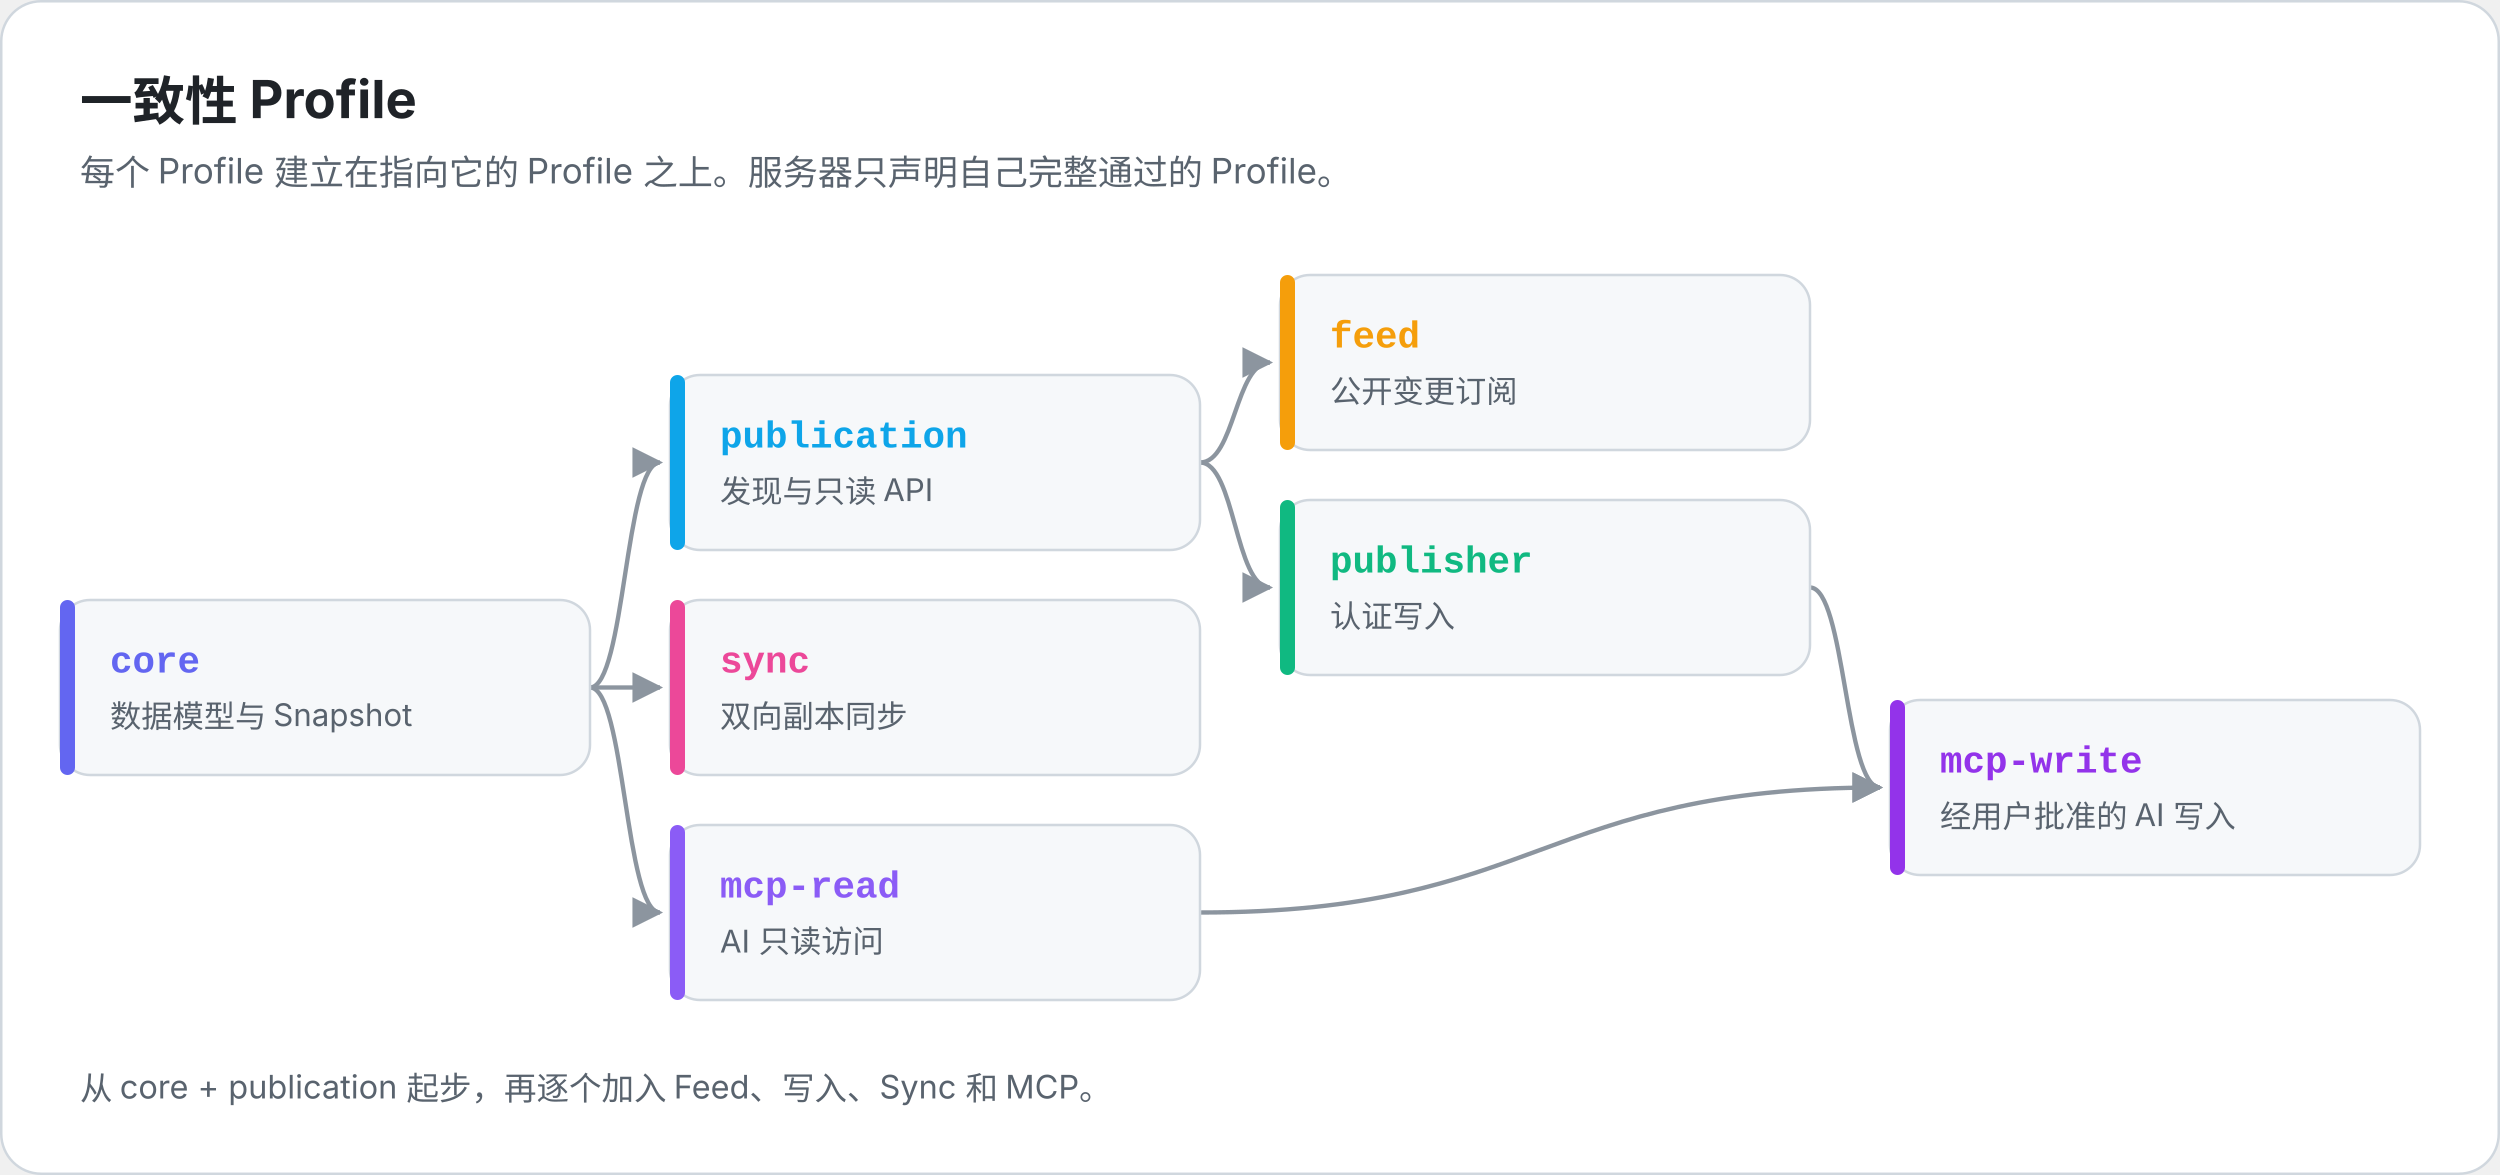
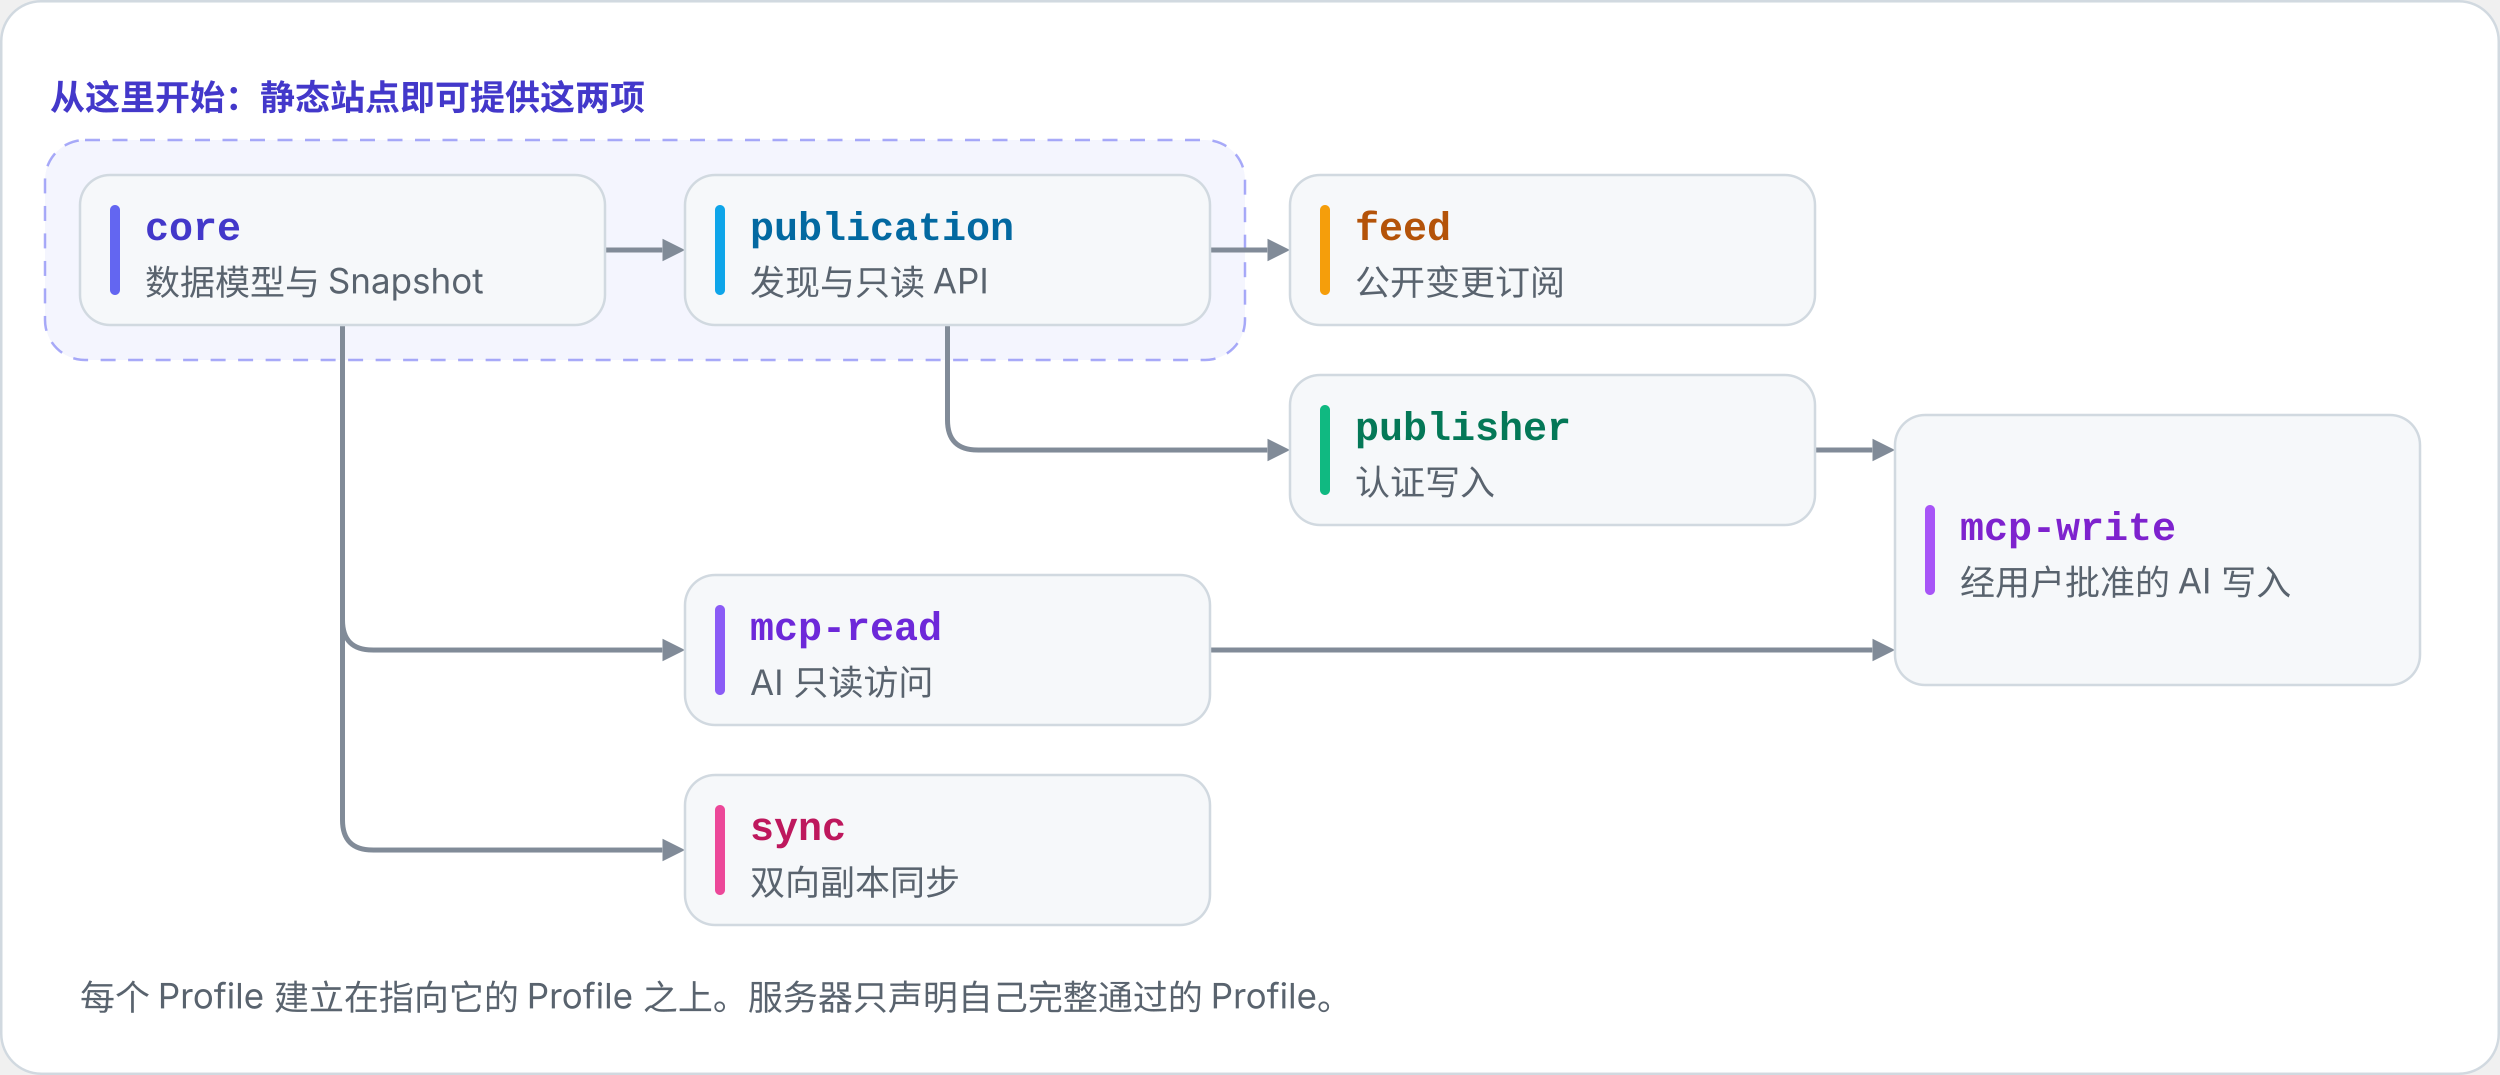
- <svg xmlns="http://www.w3.org/2000/svg" width="1000" height="470" viewBox="0 0 1000 470" role="img" aria-labelledby="title desc" xml:lang="zh-CN">
-   <style>text{font-family:Inter, 'Segoe UI', -apple-system, BlinkMacSystemFont, 'Helvetica Neue', Arial, 'PingFang SC', 'Hiragino Sans GB', 'Microsoft YaHei', 'Noto Sans CJK SC', 'Droid Sans Fallback', sans-serif}.mono{font-family:ui-monospace, SFMono-Regular, Menlo, Consolas, 'Liberation Mono', 'Noto Sans Mono', 'Droid Sans Fallback', monospace}.frame{fill:#ffffff;stroke:#d0d7de}.card{fill:#f6f8fa;stroke:#d0d7de}.inner{fill:#ffffff;stroke:#d8dee4}.h{fill:#1f2328;font-weight:700}.b{fill:#1f2328}.m{fill:#59636e}.ln{stroke:#8c959f;fill:none}.lnf{fill:#8c959f}@media (prefers-color-scheme: dark){.frame{fill:#0d1117;stroke:#30363d}.card{fill:#161b22;stroke:#30363d}.inner{fill:#0d1117;stroke:#3d444d}.h,.b{fill:#e6edf3}.m{fill:#9198a1}.ln{stroke:#6e7681}.lnf{fill:#6e7681}}</style>
-   <defs>
-     <linearGradient id="mark" x1="0" y1="0" x2="1" y2="1">
-       <stop offset="0" stop-color="#2DD4BF" />
-       <stop offset="1" stop-color="#6366F1" />
-     </linearGradient>
-     <marker id="arrow" viewBox="0 0 10 10" refX="9" refY="5" markerWidth="7" markerHeight="7" orient="auto-start-reverse">
-       <path d="M0,0L10,5L0,10z" class="lnf" />
-     </marker>
-   </defs>
-   <rect class="frame" x="0.5" y="0.5" width="999" height="469" rx="16" />
-   <text class="h" x="32" y="48" font-size="21">一致性 Profile</text>
-   <text class="m" x="32" y="74" font-size="14">每个 Profile 建立在指向它的 Profile 之上。服务器只声明自己完整通过的 Profile。</text>
-   <path class="ln" d="M236 275C250 275 250 185 264 185" stroke-width="1.75" marker-end="url(#arrow)" />
-   <path class="ln" d="M236 275C250 275 250 275 264 275" stroke-width="1.75" marker-end="url(#arrow)" />
-   <path class="ln" d="M236 275C250 275 250 365 264 365" stroke-width="1.75" marker-end="url(#arrow)" />
-   <path class="ln" d="M480 185C494 185 494 145 508 145" stroke-width="1.75" marker-end="url(#arrow)" />
-   <path class="ln" d="M480 185C494 185 494 235 508 235" stroke-width="1.75" marker-end="url(#arrow)" />
-   <path class="ln" d="M724 235C738 235 738 315 752 315" stroke-width="1.75" marker-end="url(#arrow)" />
-   <path class="ln" d="M480 365C616 365 616 315 752 315" stroke-width="1.75" marker-end="url(#arrow)" />
-   <rect class="card" x="24" y="240" width="212" height="70" rx="12" />
-   <rect x="24" y="240" width="6" height="70" rx="3" fill="#6366F1" />
-   <text class="mono" x="44" y="269" font-size="15" font-weight="700" fill="#6366F1">core</text>
-   <text class="m" x="44" y="291" font-size="12.5">数据模型与 Snapshot</text>
-   <rect class="card" x="268" y="150" width="212" height="70" rx="12" />
-   <rect x="268" y="150" width="6" height="70" rx="3" fill="#0EA5E9" />
-   <text class="mono" x="288" y="179" font-size="15" font-weight="700" fill="#0EA5E9">publication</text>
-   <text class="m" x="288" y="201" font-size="12.5">发现与只读 API</text>
-   <rect class="card" x="268" y="240" width="212" height="70" rx="12" />
-   <rect x="268" y="240" width="6" height="70" rx="3" fill="#EC4899" />
-   <text class="mono" x="288" y="269" font-size="15" font-weight="700" fill="#EC4899">sync</text>
-   <text class="m" x="288" y="291" font-size="12.5">双向副本同步</text>
-   <rect class="card" x="268" y="330" width="212" height="70" rx="12" />
-   <rect x="268" y="330" width="6" height="70" rx="3" fill="#8B5CF6" />
-   <text class="mono" x="288" y="359" font-size="15" font-weight="700" fill="#8B5CF6">mcp-read</text>
-   <text class="m" x="288" y="381" font-size="12.5">AI 只读访问</text>
-   <rect class="card" x="512" y="110" width="212" height="70" rx="12" />
-   <rect x="512" y="110" width="6" height="70" rx="3" fill="#F59E0B" />
-   <text class="mono" x="532" y="139" font-size="15" font-weight="700" fill="#F59E0B">feed</text>
-   <text class="m" x="532" y="161" font-size="12.5">公开变更订阅</text>
-   <rect class="card" x="512" y="200" width="212" height="70" rx="12" />
-   <rect x="512" y="200" width="6" height="70" rx="3" fill="#10B981" />
-   <text class="mono" x="532" y="229" font-size="15" font-weight="700" fill="#10B981">publisher</text>
-   <text class="m" x="532" y="251" font-size="12.5">认证写入</text>
-   <rect class="card" x="756" y="280" width="212" height="70" rx="12" />
-   <rect x="756" y="280" width="6" height="70" rx="3" fill="#9333EA" />
-   <text class="mono" x="776" y="309" font-size="15" font-weight="700" fill="#9333EA">mcp-write</text>
-   <text class="m" x="776" y="331" font-size="12.5">经用户批准的 AI 写入</text>
-   <text class="m" x="32" y="440" font-size="13">从 core + publication 起步，再逐个加入 Feed、写入、Sync 和 MCP。</text>
+ <svg xmlns="http://www.w3.org/2000/svg" width="1000" height="430" viewBox="0 0 1000 430" role="img" aria-labelledby="title desc" xml:lang="zh-CN">
+   <style>text{font-family:Inter, 'Segoe UI', -apple-system, BlinkMacSystemFont, 'Helvetica Neue', Arial, 'PingFang SC', 'Hiragino Sans GB', 'Microsoft YaHei', 'Noto Sans CJK SC', sans-serif}.mono{font-family:ui-monospace, SFMono-Regular, Menlo, Consolas, 'Liberation Mono', monospace}</style>
+   <rect x="0.5" y="0.5" width="999" height="429" rx="16" fill="#ffffff" stroke="#d1d9e0" />
+   <rect x="18" y="56" width="480" height="88" rx="16" fill="#6366f1" fill-opacity="0.07" stroke="#6366f1" stroke-opacity="0.55" stroke-dasharray="6 5" />
+   <text x="20" y="44" font-size="14" font-weight="600" fill="#4338ca">从这里开始：静态站点即可提供这两项</text>
+   <path d="M242 100H265" fill="none" stroke="#818b98" stroke-width="2" />
+   <path d="M274 100L265 104.5L265 95.5Z" fill="#818b98" />
+   <path d="M484 100H507" fill="none" stroke="#818b98" stroke-width="2" />
+   <path d="M516 100L507 104.5L507 95.5Z" fill="#818b98" />
+   <path d="M137 130V248Q137 260 149 260H265" fill="none" stroke="#818b98" stroke-width="2" />
+   <path d="M274 260L265 264.5L265 255.5Z" fill="#818b98" />
+   <path d="M137 130V328Q137 340 149 340H265" fill="none" stroke="#818b98" stroke-width="2" />
+   <path d="M274 340L265 344.5L265 335.5Z" fill="#818b98" />
+   <path d="M379 130V168Q379 180 391 180H507" fill="none" stroke="#818b98" stroke-width="2" />
+   <path d="M516 180L507 184.5L507 175.5Z" fill="#818b98" />
+   <path d="M726 180H749" fill="none" stroke="#818b98" stroke-width="2" />
+   <path d="M758 180L749 184.5L749 175.5Z" fill="#818b98" />
+   <path d="M484 260H749" fill="none" stroke="#818b98" stroke-width="2" />
+   <path d="M758 260L749 264.5L749 255.5Z" fill="#818b98" />
+   <rect x="32" y="70" width="210" height="60" rx="12" fill="#f6f8fa" stroke="#d1d9e0" />
+   <rect x="44" y="82" width="4" height="36" rx="2" fill="#6366f1" />
+   <text x="58" y="96" font-size="16" font-weight="700" fill="#4338ca" class="mono">core</text>
+   <text x="58" y="118" font-size="14" fill="#59636e">数据模型与 Snapshot</text>
+   <rect x="274" y="70" width="210" height="60" rx="12" fill="#f6f8fa" stroke="#d1d9e0" />
+   <rect x="286" y="82" width="4" height="36" rx="2" fill="#0ea5e9" />
+   <text x="300" y="96" font-size="16" font-weight="700" fill="#0369a1" class="mono">publication</text>
+   <text x="300" y="118" font-size="14" fill="#59636e">发现与只读 API</text>
+   <rect x="516" y="70" width="210" height="60" rx="12" fill="#f6f8fa" stroke="#d1d9e0" />
+   <rect x="528" y="82" width="4" height="36" rx="2" fill="#f59e0b" />
+   <text x="542" y="96" font-size="16" font-weight="700" fill="#b45309" class="mono">feed</text>
+   <text x="542" y="118" font-size="14" fill="#59636e">公开变更订阅</text>
+   <rect x="516" y="150" width="210" height="60" rx="12" fill="#f6f8fa" stroke="#d1d9e0" />
+   <rect x="528" y="162" width="4" height="36" rx="2" fill="#10b981" />
+   <text x="542" y="176" font-size="16" font-weight="700" fill="#047857" class="mono">publisher</text>
+   <text x="542" y="198" font-size="14" fill="#59636e">认证写入</text>
+   <rect x="274" y="230" width="210" height="60" rx="12" fill="#f6f8fa" stroke="#d1d9e0" />
+   <rect x="286" y="242" width="4" height="36" rx="2" fill="#8b5cf6" />
+   <text x="300" y="256" font-size="16" font-weight="700" fill="#6d28d9" class="mono">mcp-read</text>
+   <text x="300" y="278" font-size="14" fill="#59636e">AI 只读访问</text>
+   <rect x="274" y="310" width="210" height="60" rx="12" fill="#f6f8fa" stroke="#d1d9e0" />
+   <rect x="286" y="322" width="4" height="36" rx="2" fill="#ec4899" />
+   <text x="300" y="336" font-size="16" font-weight="700" fill="#be185d" class="mono">sync</text>
+   <text x="300" y="358" font-size="14" fill="#59636e">双向副本同步</text>
+   <rect x="758" y="166" width="210" height="108" rx="12" fill="#f6f8fa" stroke="#d1d9e0" />
+   <rect x="770" y="202" width="4" height="36" rx="2" fill="#a855f7" />
+   <text x="784" y="216" font-size="16" font-weight="700" fill="#7e22ce" class="mono">mcp-write</text>
+   <text x="784" y="238" font-size="14" fill="#59636e">经用户批准的 AI 写入</text>
+   <text x="32" y="404" font-size="14" fill="#59636e">每个 Profile 建立在指向它的 Profile 之上。服务器只声明自己完整通过的 Profile。</text>
</svg>
